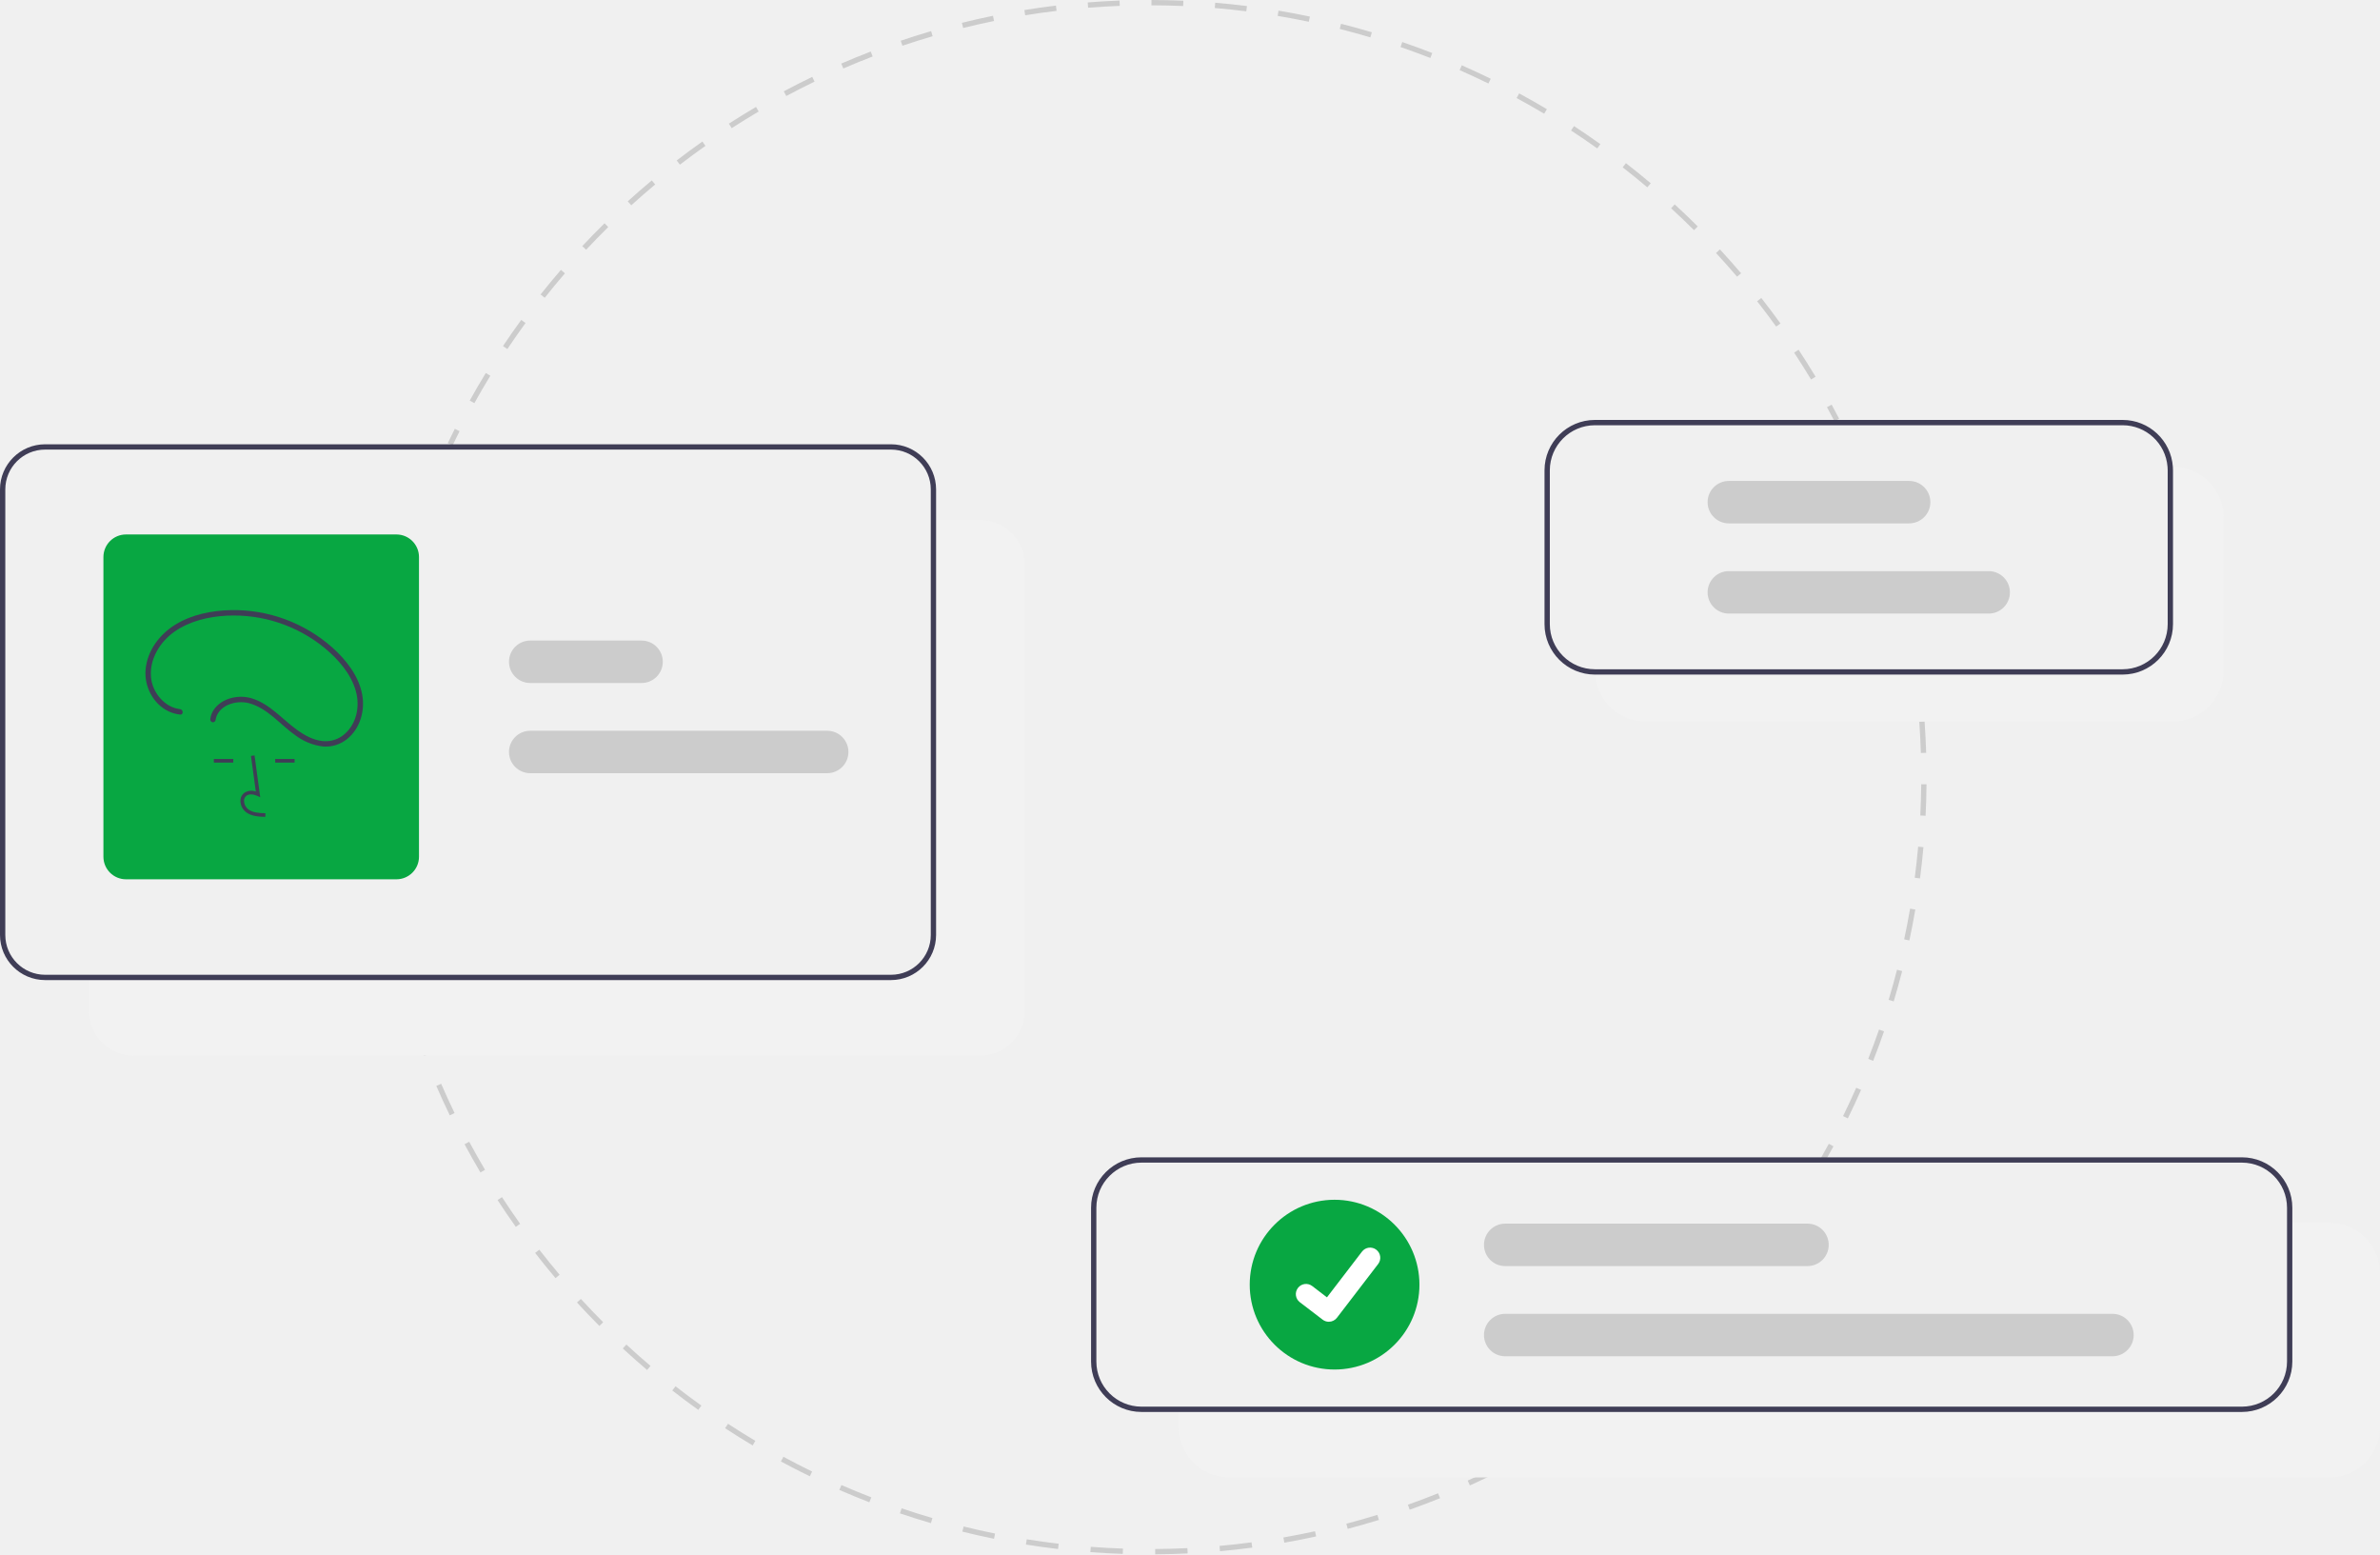
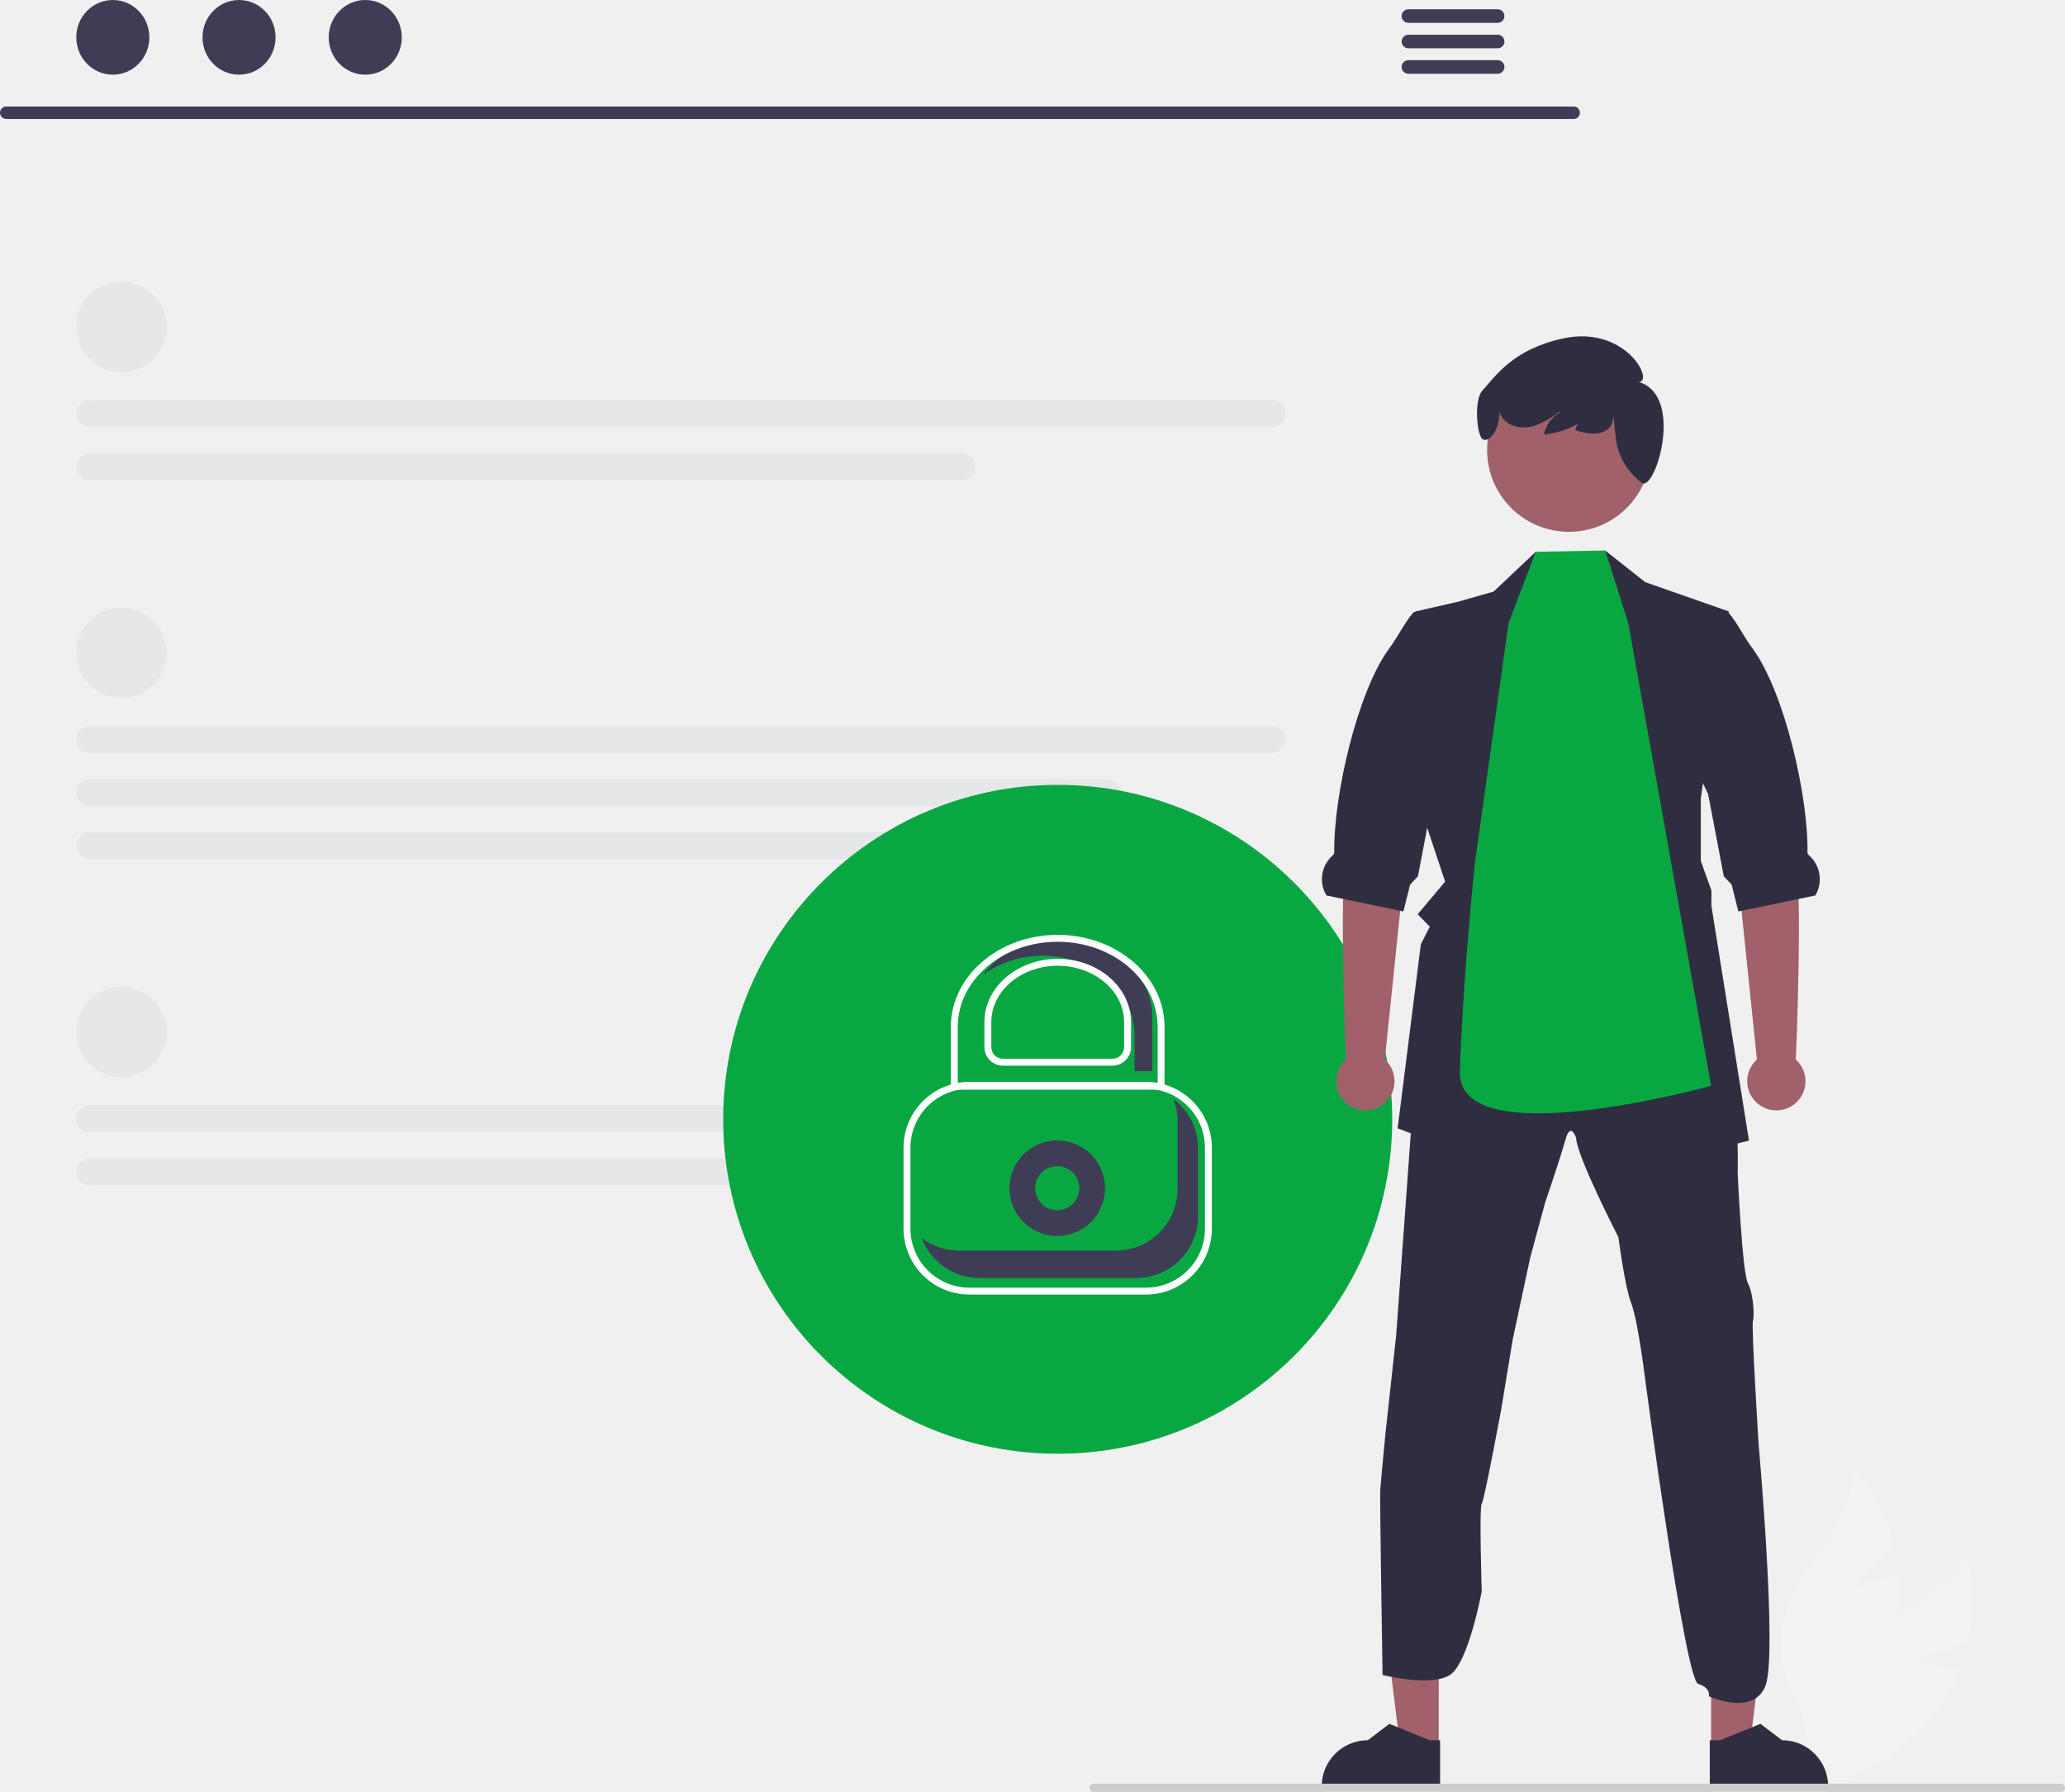
- <svg xmlns="http://www.w3.org/2000/svg" data-name="Layer 1" width="897.5" height="585.991" viewBox="0 0 897.5 585.991">
-   <path d="M748.235,693.189l-1.118-1.658q2.479-1.671,4.922-3.389l1.151,1.636Q750.731,691.508,748.235,693.189Z" transform="translate(-151.25 -157.0044)" fill="#ccc" />
-   <path d="M586.882,742.996l-.014-2c4.044-.029,8.132-.142,12.15-.336l.097,1.998C595.069,742.853,590.953,742.966,586.882,742.996Zm-12.235-.163c-4.061-.138-8.171-.362-12.218-.667l.15-1.994c4.019.303,8.102.526,12.135.662Zm36.671-1.018-.179-1.992c4.014-.36,8.077-.811,12.076-1.339l.262,1.982C619.45,740.999,615.359,741.452,611.318,741.815Zm-61.069-.821c-4.042-.474-8.12-1.039-12.121-1.679l.316-1.975c3.973.635,8.023,1.196,12.038,1.667Zm85.32-2.382-.344-1.97c3.969-.694,7.98-1.482,11.922-2.344l.427,1.954C643.604,737.119,639.565,737.913,635.569,738.611Zm-109.48-1.481c-3.979-.809-7.996-1.713-11.938-2.688l.48-1.941c3.915.968,7.904,1.866,11.856,2.669Zm133.381-3.74-.508-1.935c3.9-1.025,7.831-2.148,11.684-3.336l.59,1.911C667.355,731.227,663.396,732.357,659.469,733.39Zm-157.161-2.145c-3.902-1.142-7.836-2.384-11.693-3.691l.642-1.895c3.831,1.299,7.738,2.532,11.613,3.666Zm180.54-5.068L682.179,724.293c3.8-1.35,7.623-2.799,11.363-4.307l.748,1.854C690.524,723.359,686.675,724.819,682.848,726.178Zm-203.758-2.804c-3.797-1.469-7.611-3.037-11.335-4.661l.799-1.833c3.699,1.613,7.487,3.17,11.258,4.629Zm226.45-6.348-.826-1.821c3.678-1.667,7.366-3.432,10.962-5.247l.901,1.785C712.957,713.57,709.243,715.348,705.54,717.026Zm-248.913-3.446c-3.655-1.78-7.322-3.662-10.9-5.594l.95-1.76c3.553,1.918,7.195,3.788,10.825,5.556ZM727.385,706.002l-.975-1.746c3.523-1.967,7.051-4.035,10.485-6.146l1.047,1.704C734.484,701.939,730.932,704.021,727.385,706.002Zm-292.311-4.061c-3.489-2.077-6.984-4.259-10.39-6.484l1.094-1.674c3.383,2.21,6.854,4.377,10.319,6.439Zm-20.499-13.395c-3.302-2.36-6.603-4.825-9.811-7.325l1.229-1.577c3.186,2.483,6.464,4.931,9.744,7.275Zm-19.307-15.05c-3.1-2.631-6.184-5.36-9.166-8.112l1.356-1.47c2.962,2.733,6.025,5.444,9.104,8.057Zm-17.985-16.596c-2.868-2.876-5.714-5.851-8.459-8.842l1.474-1.353c2.726,2.971,5.552,5.925,8.401,8.782ZM360.74,638.875c-2.616-3.099-5.204-6.298-7.694-9.51l1.581-1.226c2.473,3.189,5.044,6.367,7.642,9.445ZM345.755,619.544c-2.351-3.309-4.665-6.711-6.875-10.113l1.677-1.09c2.195,3.379,4.493,6.759,6.828,10.045ZM332.433,599.041c-2.068-3.492-4.088-7.075-6.006-10.647l1.762-.946c1.905,3.548,3.912,7.106,5.965,10.575Zm-11.56-21.535c-1.767-3.649-3.48-7.387-5.093-11.107l1.835-.795c1.601,3.695,3.303,7.406,5.058,11.031Zm-9.713-22.415c-1.456-3.789-2.851-7.658-4.145-11.5l1.895-.639c1.286,3.816,2.67,7.659,4.117,11.421Z" transform="translate(-151.25 -157.0044)" fill="#ccc" />
-   <path d="M303.322,531.808q-.838-2.887-1.618-5.799l1.932-.518q.774,2.892,1.607,5.759Z" transform="translate(-151.25 -157.0044)" fill="#ccc" />
-   <path d="M873.943,417.392q-.332-2.977-.723-5.935l1.983-.263q.394,2.979.729,5.976Z" transform="translate(-151.25 -157.0044)" fill="#ccc" />
-   <path d="M848.066,578.66l-1.796-.879c1.718-3.51,3.388-7.104,4.963-10.684l1.831.806C851.477,571.507,849.796,575.126,848.066,578.66Zm9.552-21.71-1.862-.73c1.427-3.638,2.799-7.356,4.077-11.052l1.89.653C860.437,549.542,859.056,553.286,857.618,556.95Zm7.754-22.416-1.916-.576c1.127-3.749,2.192-7.567,3.163-11.349l1.937.498C867.579,526.914,866.507,530.759,865.372,534.534Zm5.9-22.975-1.956-.418c.817-3.823,1.567-7.715,2.228-11.57l1.971.338C872.851,503.791,872.096,507.71,871.273,511.559Zm4.013-23.381-1.983-.258c.504-3.871.936-7.812,1.284-11.713l1.992.178C876.228,480.313,875.793,484.281,875.285,488.178Zm2.11-23.63-1.998-.098c.191-3.898.305-7.862.34-11.779l2,.018C877.702,456.633,877.587,460.623,877.395,464.548Zm-1.785-23.662c-.12-3.91-.321-7.868-.598-11.764l1.995-.142c.278,3.922.48,7.907.602,11.844Z" transform="translate(-151.25 -157.0044)" fill="#ccc" />
-   <path d="M839.736,594.437l-1.739-.987q1.474-2.597,2.896-5.227l1.759.951Q841.221,591.822,839.736,594.437Z" transform="translate(-151.25 -157.0044)" fill="#ccc" />
-   <path d="M321.923,324.933l-1.805-.86q1.296-2.719,2.647-5.408l1.787.897Q323.211,322.233,321.923,324.933Z" transform="translate(-151.25 -157.0044)" fill="#ccc" />
-   <path d="M330.136,308.993l-1.749-.971c1.939-3.494,3.977-6.993,6.056-10.401l1.707,1.042C334.085,302.048,332.062,305.523,330.136,308.993Zm504.064-8.926c-2.043-3.392-4.187-6.792-6.373-10.105l1.669-1.102c2.201,3.336,4.36,6.76,6.417,10.174Zm-491.615-11.481-1.663-1.11c2.219-3.322,4.537-6.644,6.89-9.872l1.616,1.178C347.092,281.988,344.789,285.287,342.585,288.586Zm478.46-8.46c-2.318-3.218-4.734-6.432-7.18-9.551l1.574-1.234c2.463,3.141,4.895,6.376,7.229,9.616Zm-464.378-10.86-1.567-1.243c2.484-3.13,5.066-6.25,7.673-9.274l1.514,1.307C361.698,263.058,359.134,266.157,356.667,269.266Zm449.634-7.941c-2.575-3.021-5.246-6.027-7.937-8.935l1.468-1.358c2.71,2.928,5.398,5.954,7.991,8.996ZM372.278,251.164l-1.46-1.367c2.728-2.914,5.555-5.812,8.403-8.615l1.403,1.425C377.795,245.391,374.987,248.27,372.278,251.164Zm417.79-7.378c-2.81-2.798-5.717-5.577-8.641-8.259l1.352-1.474c2.944,2.701,5.871,5.499,8.7,8.316ZM389.311,234.398l-1.344-1.481c2.957-2.682,6.01-5.34,9.076-7.9l1.282,1.535C395.28,229.094,392.247,231.734,389.311,234.398Zm383.145-6.771c-3.031-2.561-6.156-5.094-9.288-7.528l1.227-1.579c3.154,2.451,6.3,5.001,9.352,7.58Zm-364.803-8.547-1.218-1.586c3.165-2.431,6.425-4.83,9.689-7.132l1.152,1.635C414.032,214.283,410.795,216.666,407.652,219.08Zm345.927-6.124c-3.231-2.305-6.553-4.574-9.874-6.744l1.094-1.674c3.344,2.185,6.688,4.469,9.942,6.791ZM427.179,205.314,426.095,203.633c3.353-2.164,6.798-4.288,10.239-6.313l1.015,1.724C433.931,201.056,430.51,203.165,427.179,205.314Zm306.381-5.436c-3.406-2.031-6.904-4.021-10.396-5.912l.953-1.759c3.516,1.905,7.038,3.908,10.468,5.953Zm-285.795-6.682-.943-1.764c3.522-1.883,7.129-3.716,10.721-5.45l.869,1.801C454.846,189.505,451.264,191.327,447.765,193.196Zm264.768-4.71c-3.574-1.749-7.225-3.443-10.851-5.036l.804-1.831c3.651,1.604,7.327,3.31,10.925,5.071Zm-243.261-5.67-.794-1.836c3.66-1.583,7.405-3.113,11.131-4.546l.718,1.867C476.626,179.724,472.907,181.243,469.272,182.816Zm221.36-3.95c-3.697-1.444-7.476-2.832-11.233-4.124l.65-1.892c3.783,1.301,7.588,2.698,11.311,4.152Zm-199.077-4.619-.64-1.895c3.784-1.278,7.641-2.493,11.464-3.611l.561,1.92C499.143,171.771,495.312,172.978,491.555,174.247Zm176.448-3.16c-3.808-1.135-7.69-2.205-11.539-3.181l.491-1.938c3.876.982,7.785,2.06,11.619,3.202Zm-153.542-3.538-.481-1.941c3.874-.96,7.817-1.853,11.719-2.65l.401,1.959C522.225,165.709,518.309,166.595,514.462,167.549Zm130.338-2.342c-3.871-.812-7.822-1.557-11.745-2.212l.33-1.973c3.95.66,7.929,1.41,11.826,2.228Zm-106.944-2.444-.32-1.975c3.941-.639,7.951-1.204,11.916-1.679l.238,1.985C545.752,161.566,541.77,162.128,537.856,162.762Zm83.373-1.495c-3.927-.491-7.926-.909-11.886-1.24l.167-1.993c3.988.333,8.015.753,11.969,1.249Zm-59.646-1.355-.157-1.994c3.979-.313,8.021-.549,12.013-.701l.076,1.999C569.55,159.367,565.535,159.601,561.583,159.913Zm35.832-.639c-3.96-.169-7.98-.26-11.949-.27l.005-2c3.995.01,8.042.101,12.029.271Z" transform="translate(-151.25 -157.0044)" fill="#ccc" />
-   <path d="M843.018,315.788q-1.382-2.654-2.816-5.274l1.754-.96q1.444,2.639,2.835,5.311Z" transform="translate(-151.25 -157.0044)" fill="#ccc" />
-   <path d="M520.75,353.003h-18.5v156.5a15.018,15.018,0,0,1-15,15H184.75v13.5a17.024,17.024,0,0,0,17,17h319a17.024,17.024,0,0,0,17-17v-168A17.024,17.024,0,0,0,520.75,353.003Z" transform="translate(-151.25 -157.0044)" fill="#f2f2f2" />
-   <path d="M487.25,324.503h-319a17.024,17.024,0,0,0-17,17v168a17.024,17.024,0,0,0,17,17h319a17.024,17.024,0,0,0,17-17v-168A17.024,17.024,0,0,0,487.25,324.503Zm15,185a15.018,15.018,0,0,1-15,15h-319a15.018,15.018,0,0,1-15-15v-168a15.018,15.018,0,0,1,15-15h319a15.018,15.018,0,0,1,15,15Z" transform="translate(-151.25 -157.0044)" fill="#3f3d56" />
-   <path d="M463.191,448.503h-112a8,8,0,1,1,0-16h112a8,8,0,0,1,0,16Z" transform="translate(-151.25 -157.0044)" fill="#ccc" />
-   <path d="M393.191,414.503h-42a8,8,0,1,1,0-16h42a8,8,0,0,1,0,16Z" transform="translate(-151.25 -157.0044)" fill="#ccc" />
-   <path d="M300.75,488.503h-102a8.51,8.51,0,0,1-8.5-8.5v-113a8.51,8.51,0,0,1,8.5-8.5h102a8.51,8.51,0,0,1,8.5,8.5v113A8.51,8.51,0,0,1,300.75,488.503Z" transform="translate(-151.25 -157.0044)" fill="#08a742" />
-   <path d="M251.294,464.966c-2.249-.063-5.048-.141-7.203-1.716a5.533,5.533,0,0,1-2.177-4.131,3.721,3.721,0,0,1,1.265-3.056,4.802,4.802,0,0,1,4.543-.654l-1.836-13.418,1.348-.185,2.159,15.775-1.125-.516c-1.305-.599-3.096-.903-4.209.038a2.39,2.39,0,0,0-.784,1.969,4.181,4.181,0,0,0,1.62,3.08c1.677,1.226,3.908,1.384,6.439,1.455Z" transform="translate(-151.25 -157.0044)" fill="#3f3d56" />
-   <rect x="80.643" y="286.144" width="7.327" height="1.36" fill="#3f3d56" />
-   <rect x="103.77" y="286.144" width="7.327" height="1.36" fill="#3f3d56" />
-   <path d="M219.163,424.362c-5.9-.673-10.47-6.326-10.972-12.063-.597-6.824,3.377-13.306,8.829-17.135,5.702-4.005,12.806-5.677,19.679-6.045a54.085,54.085,0,0,1,36.969,12.185c5.15,4.278,9.96,9.727,11.783,16.308,1.583,5.716.295,12.191-4.302,16.194a10.868,10.868,0,0,1-8.34,2.568c-3.567-.37-6.858-2.246-9.707-4.317-5.542-4.029-10.091-9.642-16.843-11.748-4.951-1.544-11.375-.185-14.4,4.292a8.149,8.149,0,0,0-1.301,3.414,1.057,1.057,0,0,0,.713,1.255,1.027,1.027,0,0,0,1.255-.713c.794-5.639,7.728-7.743,12.593-6.455,7.094,1.878,11.856,8.208,17.676,12.23a21.48,21.48,0,0,0,10.294,4.109,12.782,12.782,0,0,0,8.981-2.759c4.972-3.926,6.874-10.679,5.774-16.759-1.273-7.041-6.012-13.075-11.212-17.747a56.083,56.083,0,0,0-38.327-14.159c-7.192.165-14.697,1.65-20.893,5.452-6.01,3.687-10.656,9.857-11.263,17.028-.534,6.312,2.852,12.914,8.665,15.679a13.57,13.57,0,0,0,4.348,1.227c1.303.149,1.292-1.893,0-2.041Z" transform="translate(-151.25 -157.0044)" fill="#3f3d56" />
-   <path d="M1029.75,618.003h-16.06v52.32a17.024,17.024,0,0,1-17,17H595.75v7.68a19.017,19.017,0,0,0,19,19h415a19.017,19.017,0,0,0,19-19v-58A19.017,19.017,0,0,0,1029.75,618.003Z" transform="translate(-151.25 -157.0044)" fill="#f2f2f2" />
-   <path d="M996.69,593.323h-415a19.017,19.017,0,0,0-19,19v58a19.017,19.017,0,0,0,19,19h415a19.017,19.017,0,0,0,19-19v-58A19.017,19.017,0,0,0,996.69,593.323Zm17,77a17.024,17.024,0,0,1-17,17h-415a17.024,17.024,0,0,1-17-17v-58a17.024,17.024,0,0,1,17-17h415a17.024,17.024,0,0,1,17,17Z" transform="translate(-151.25 -157.0044)" fill="#3f3d56" />
-   <path d="M654.521,609.326a32,32,0,1,0,32,32A32.037,32.037,0,0,0,654.521,609.326Z" transform="translate(-151.25 -157.0044)" fill="#08a742" />
-   <path d="M947.86,668.326h-229a8,8,0,1,1,0-16h229a8,8,0,0,1,0,16Z" transform="translate(-151.25 -157.0044)" fill="#ccc" />
-   <path d="M832.86,634.326h-114a8,8,0,1,1,0-16h114a8,8,0,0,1,0,16Z" transform="translate(-151.25 -157.0044)" fill="#ccc" />
-   <path id="b075a903-93c9-45c1-bbfc-445555d45864-123" data-name="Path 395" d="M652.351,655.318a3.812,3.812,0,0,1-2.293-.762l-.041-.031-8.638-6.608a3.839,3.839,0,0,1,4.671-6.093l5.595,4.29L664.866,628.867a3.837,3.837,0,0,1,5.38-.711l.001.001-.082.114.084-.114a3.842,3.842,0,0,1,.71,5.381l-15.551,20.279a3.839,3.839,0,0,1-3.053,1.497Z" transform="translate(-151.25 -157.0044)" fill="#fff" />
-   <path d="M970.75,333.003h-2.12q.06.645.06,1.32v58a17.024,17.024,0,0,1-17,17H752.75v.68c0,.44.02.88.05,1.32a19.004,19.004,0,0,0,18.95,17.68h199a19.017,19.017,0,0,0,19-19v-58A19.017,19.017,0,0,0,970.75,333.003Z" transform="translate(-151.25 -157.0044)" fill="#f2f2f2" />
-   <path d="M970.64,333.003a19.004,19.004,0,0,0-18.95-17.68h-199a19.017,19.017,0,0,0-19,19v58a19.017,19.017,0,0,0,19,19h199a19.017,19.017,0,0,0,19-19v-58C970.69,333.883,970.67,333.443,970.64,333.003Zm-1.95,59.32a17.024,17.024,0,0,1-17,17h-199a17.024,17.024,0,0,1-17-17v-58a17.024,17.024,0,0,1,17-17h199a17.016,17.016,0,0,1,16.94,15.68q.06.645.06,1.32Z" transform="translate(-151.25 -157.0044)" fill="#3f3d56" />
-   <path d="M901.191,388.326h-98a8,8,0,1,1,0-16h98a8,8,0,0,1,0,16Z" transform="translate(-151.25 -157.0044)" fill="#ccc" />
-   <path d="M871.191,354.326h-68a8,8,0,1,1,0-16h68a8,8,0,0,1,0,16Z" transform="translate(-151.25 -157.0044)" fill="#ccc" />
+ <svg xmlns="http://www.w3.org/2000/svg" data-name="Layer 1" width="598.383" height="519.366" viewBox="0 0 598.383 519.366">
+   <path d="M854.374,671.404l16.119-5.113a54.561,54.561,0,0,0-.388-26.249c-6.476,14.399-25.475,17.926-36.3,29.419a32.819,32.819,0,0,0-8.395,27.179l-3.391,11.504a54.994,54.994,0,0,0,40.024-22.767,53.121,53.121,0,0,0,6.224-11.783C861.392,672.906,854.374,671.404,854.374,671.404Z" transform="translate(-300.3448 -190.0594)" fill="#f2f2f2" />
+   <path d="M837.15,650.132l12.147-11.765A54.561,54.561,0,0,0,837.242,615.046c.625,15.775-14.806,27.406-19.369,42.52a32.819,32.819,0,0,0,4.607,28.071l2.095,11.809A54.994,54.994,0,0,0,850.245,659.218a53.121,53.121,0,0,0,.316-13.323C844.101,648.345,837.15,650.132,837.15,650.132Z" transform="translate(-300.3448 -190.0594)" fill="#f2f2f2" />
+   <path d="M756.405,224.544H302.112a1.807,1.807,0,0,1,0-3.613H756.405a1.807,1.807,0,0,1,0,3.613Z" transform="translate(-300.3448 -190.0594)" fill="#3f3d56" />
+   <ellipse cx="32.692" cy="10.823" rx="10.588" ry="10.823" fill="#3f3d56" />
+   <ellipse cx="69.267" cy="10.823" rx="10.588" ry="10.823" fill="#3f3d56" />
+   <ellipse cx="105.842" cy="10.823" rx="10.588" ry="10.823" fill="#3f3d56" />
+   <path d="M734.384,192.742h-25.981a1.968,1.968,0,0,0,0,3.934h25.981a1.968,1.968,0,0,0,0-3.934Z" transform="translate(-300.3448 -190.0594)" fill="#3f3d56" />
+   <path d="M734.384,200.126h-25.981a1.968,1.968,0,0,0,0,3.934h25.981a1.968,1.968,0,0,0,0-3.934Z" transform="translate(-300.3448 -190.0594)" fill="#3f3d56" />
+   <path d="M734.384,207.501h-25.981a1.968,1.968,0,0,0,0,3.934h25.981a1.968,1.968,0,0,0,0-3.934Z" transform="translate(-300.3448 -190.0594)" fill="#3f3d56" />
+   <circle cx="35.193" cy="94.795" r="13.089" fill="#e6e7e8" />
+   <path d="M668.861,313.839H326.347a3.898,3.898,0,1,1,0-7.795h342.514a3.898,3.898,0,1,1,0,7.795Z" transform="translate(-300.3448 -190.0594)" fill="#e6e7e8" />
+   <path d="M579.03,329.241H326.347a3.898,3.898,0,0,1,0-7.796H579.03a3.898,3.898,0,1,1,0,7.796Z" transform="translate(-300.3448 -190.0594)" fill="#e6e7e8" />
+   <circle cx="35.193" cy="299.1" r="13.089" fill="#e6e7e8" />
+   <path d="M668.861,518.144H326.347a3.898,3.898,0,1,1,0-7.795h342.514a4.359,4.359,0,0,1,4.114,4.198A3.849,3.849,0,0,1,668.861,518.144Z" transform="translate(-300.3448 -190.0594)" fill="#e6e7e8" />
+   <path d="M579.03,533.546H326.347a3.898,3.898,0,0,1,0-7.796H579.03a3.898,3.898,0,1,1,0,7.796Z" transform="translate(-300.3448 -190.0594)" fill="#e6e7e8" />
+   <circle cx="35.193" cy="189.247" r="13.089" fill="#e6e7e8" />
+   <path d="M668.861,408.29H326.347a3.898,3.898,0,1,1,0-7.795h342.514a3.898,3.898,0,1,1,0,7.795Z" transform="translate(-300.3448 -190.0594)" fill="#e6e7e8" />
+   <path d="M621.163,423.692H326.347a3.898,3.898,0,0,1,0-7.796H621.163a3.898,3.898,0,0,1,0,7.796Z" transform="translate(-300.3448 -190.0594)" fill="#e6e7e8" />
+   <path d="M601.153,439.094H326.347a3.898,3.898,0,0,1,0-7.796H601.153a3.898,3.898,0,1,1,0,7.796Z" transform="translate(-300.3448 -190.0594)" fill="#e6e7e8" />
+   <circle cx="306.495" cy="324.421" r="96.934" fill="#08a742" />
+   <circle cx="306.361" cy="344.393" r="13.848" fill="#3f3d56" />
+   <circle cx="306.361" cy="344.393" r="6.391" fill="#08a742" />
+   <path d="M632.412,565.278h-51.144a19.123,19.123,0,0,1-19.102-19.101V522.728a19.123,19.123,0,0,1,19.102-19.102h51.144a19.123,19.123,0,0,1,19.101,19.102v23.449A19.122,19.122,0,0,1,632.412,565.278Zm-51.144-59.651a17.121,17.121,0,0,0-17.102,17.102v23.449A17.12,17.12,0,0,0,581.268,563.278h51.144a17.12,17.12,0,0,0,17.101-17.101V522.728a17.121,17.121,0,0,0-17.101-17.102Z" transform="translate(-300.3448 -190.0594)" fill="#fff" />
+   <path d="M578.238,552.549h45.395a17.943,17.943,0,0,0,17.943-17.943V514.983a17.863,17.863,0,0,0-1.184-6.365,17.895,17.895,0,0,1,7.131,14.295v19.624a17.943,17.943,0,0,1-17.943,17.943H584.186a17.933,17.933,0,0,1-16.759-11.577A17.84,17.84,0,0,0,578.238,552.549Z" transform="translate(-300.3448 -190.0594)" fill="#3f3d56" />
+   <polygon points="416.909 506.542 405.755 506.541 400.448 463.514 416.912 463.515 416.909 506.542" fill="#a0616a" />
+   <path d="M717.647,708.238l-34.303-.001v-.434a13.352,13.352,0,0,1,13.352-13.351h.001l6.266-4.754,11.691,4.754,2.994 0Z" transform="translate(-300.3448 -190.0594)" fill="#2f2e41" />
+   <polygon points="495.838 506.542 506.993 506.541 512.3 463.514 495.836 463.515 495.838 506.542" fill="#a0616a" />
+   <path d="M795.79,708.238l34.303-.001v-.434a13.352,13.352,0,0,0-13.352-13.351h-.001l-6.266-4.754L798.784,694.452l-2.994 0Z" transform="translate(-300.3448 -190.0594)" fill="#2f2e41" />
+   <path d="M700.302,621.955c.165-2.455,1.475-16.033,1.475-16.033l3.138-28.795,5.53-76.328.361-4.997,28.967-5.561,19.798-9.491,23.531,7.522,18.323,6.871s.031,2.941.173,6.495c.188,4.651.518,10.354,1.302,11.836,1.31,2.62.98,16.684.98,16.684s1.302,28.614,2.941,31.752,1.969,9.671,1.475,10.981,1.639,35.674,1.639,35.674,5.476,60.811,2.04,69.98-16.418,3.163-16.418,3.163.627-2.447-3.138-3.6-15.233-87.38-15.233-87.38-2.133-17.68-4.094-22.747-3.765-19.304-3.765-19.304-12.111-23.563-12.268-28.802c0,0-1.584-4.902-3.083.494s-5.914,18.323-5.914,18.323l-4.306,15.876L738.69,578.289l-3.279,19.97s-4.91,26.504-5.695,27.649,0,25.359,0,25.359-3.796,20.621-9.162,24.222-19.58.057-19.58.057S700.137,624.411,700.302,621.955Z" transform="translate(-300.3448 -190.0594)" fill="#2f2e41" />
+   <polygon points="412.315 236.13 418.755 255.528 410.809 264.987 414.308 268.588 411.727 273.678 404.997 327.032 441.894 341.025 454.319 325.447 464.116 341.025 506.81 330.593 495.922 262.556 495.922 258.108 492.848 249.519 492.848 231.337 500.966 177.215 476.736 168.728 465.151 159.559 461.402 172.454 445.44 169.615 445.024 159.927 432.811 171.466 422.527 174.399 410.213 177.215 408.644 181.137 411.781 180.353 411.272 231.377 412.315 236.13" fill="#2f2e41" />
+   <path d="M701.631,497.164l6.197-59.982,1.636-24.687L692.119,409.359s.687,17.652-1.585,27.611c-2.242,9.828-.297,58.877-.159,60.188a8.439,8.439,0,1,0,11.256.005Z" transform="translate(-300.3448 -190.0594)" fill="#a0616a" />
+   <path d="M684.713,449.611l4.824.996,16.55,3.428.918.188,1.953-7.765,2.267-2.416,4.314-22.606.227-1.177,6.518-13.931,4.51-41.87-16.77,3.012c-.086.086-.165.18-.243.275-2.408,2.73-4.126,6.526-6.934,10.346-9.138,12.432-16.15,42.639-15.875,59.189.008.267-.267.557-.596.855A9.18,9.18,0,0,0,684.713,449.611Z" transform="translate(-300.3448 -190.0594)" fill="#2f2e41" />
+   <path d="M809.453,497.164l-6.197-59.982-1.636-24.687,17.345-3.136s-.687,17.652,1.585,27.611c2.242,9.828.297,58.877.159,60.188a8.439,8.439,0,1,1-11.256.005Z" transform="translate(-300.3448 -190.0594)" fill="#a0616a" />
+   <path d="M826.372,449.611l-4.824.996-16.55,3.428-.918.188-1.953-7.765-2.267-2.416L795.545,421.436l-.227-1.177-6.518-13.931,1.49-41.87,10.77,3.012c.086.086.165.18.243.275,2.408,2.73,4.126,6.526,6.934,10.346,9.138,12.432,16.15,42.639,15.875,59.189-.008.267.267.557.596.855A9.18,9.18,0,0,1,826.372,449.611Z" transform="translate(-300.3448 -190.0594)" fill="#2f2e41" />
+   <path d="M737.489,370.654l7.88-20.667,20.127-.369,6.679,21.036,24.006,134.104s-73.544,20.481-72.798-4.138c.784-25.885,4.323-60.268,4.323-60.268Z" transform="translate(-300.3448 -190.0594)" fill="#08a742" />
+   <circle cx="454.637" cy="130.437" r="23.71" fill="#a0616a" />
+   <path d="M729.874,303.296c3.86-4.201,8.688-11.892,23.312-15.121,18.07-3.991,26.609,12.334,22.052,12.601,13.325,4.035,4.765,31.611.945,29.298A1.125,1.125,0,0,1,776.089,330,18.77,18.77,0,0,1,768.592,317.193l-.725-6.525c-.104,5.309-5.53,6.012-11.074,4.056a6.955,6.955,0,0,1,4.914-4.838,23.786,23.786,0,0,1-13.971,6.079,9.511,9.511,0,0,1,4.625-6.364l-.219-.215a22.85,22.85,0,0,1-7.33,4.15c-3.056.876-6.718.402-8.812-1.99a6.5,6.5,0,0,1-1.252-2.254c.453,4.205-2.368,9.004-4.558,8.18C728.367,317.118,727.304,306.093,729.874,303.296Z" transform="translate(-300.3448 -190.0594)" fill="#2f2e41" />
+   <path d="M898.727,708.235a1.186,1.186,0,0,1-1.19,1.19h-280.29a1.19,1.19,0,0,1,0-2.38h280.29A1.187,1.187,0,0,1,898.727,708.235Z" transform="translate(-300.3448 -190.0594)" fill="#ccc" />
+   <path d="M607.627,461.922c-9.481,0-17.815,4.292-22.533,10.735a29.121,29.121,0,0,1,17.373-5.574c14.682,0,26.626,10.284,26.626,22.925v10.508h5.16v-15.668C634.253,472.206,622.308,461.922,607.627,461.922Z" transform="translate(-300.3448 -190.0594)" fill="#3f3d56" />
+   <path d="M637.798,505.893h-61.918V487.675c0-14.698,13.888-26.656,30.959-26.656s30.959,11.958,30.959,26.656Zm-59.918-2h57.918V487.675c0-13.596-12.991-24.656-28.959-24.656s-28.959,11.061-28.959,24.656Z" transform="translate(-300.3448 -190.0594)" fill="#fff" />
+   <path d="M622.697,498.938H590.982a5.388,5.388,0,0,1-5.381-5.382v-7.25c0-10.108,9.528-18.332,21.239-18.332s21.239,8.224,21.239,18.332v7.25A5.388,5.388,0,0,1,622.697,498.938Zm-15.857-28.964c-10.608,0-19.239,7.326-19.239,16.332v7.25a3.385,3.385,0,0,0,3.381,3.382h31.715a3.385,3.385,0,0,0,3.381-3.382v-7.25C626.078,477.3,617.448,469.974,606.839,469.974Z" transform="translate(-300.3448 -190.0594)" fill="#fff" />
</svg>
